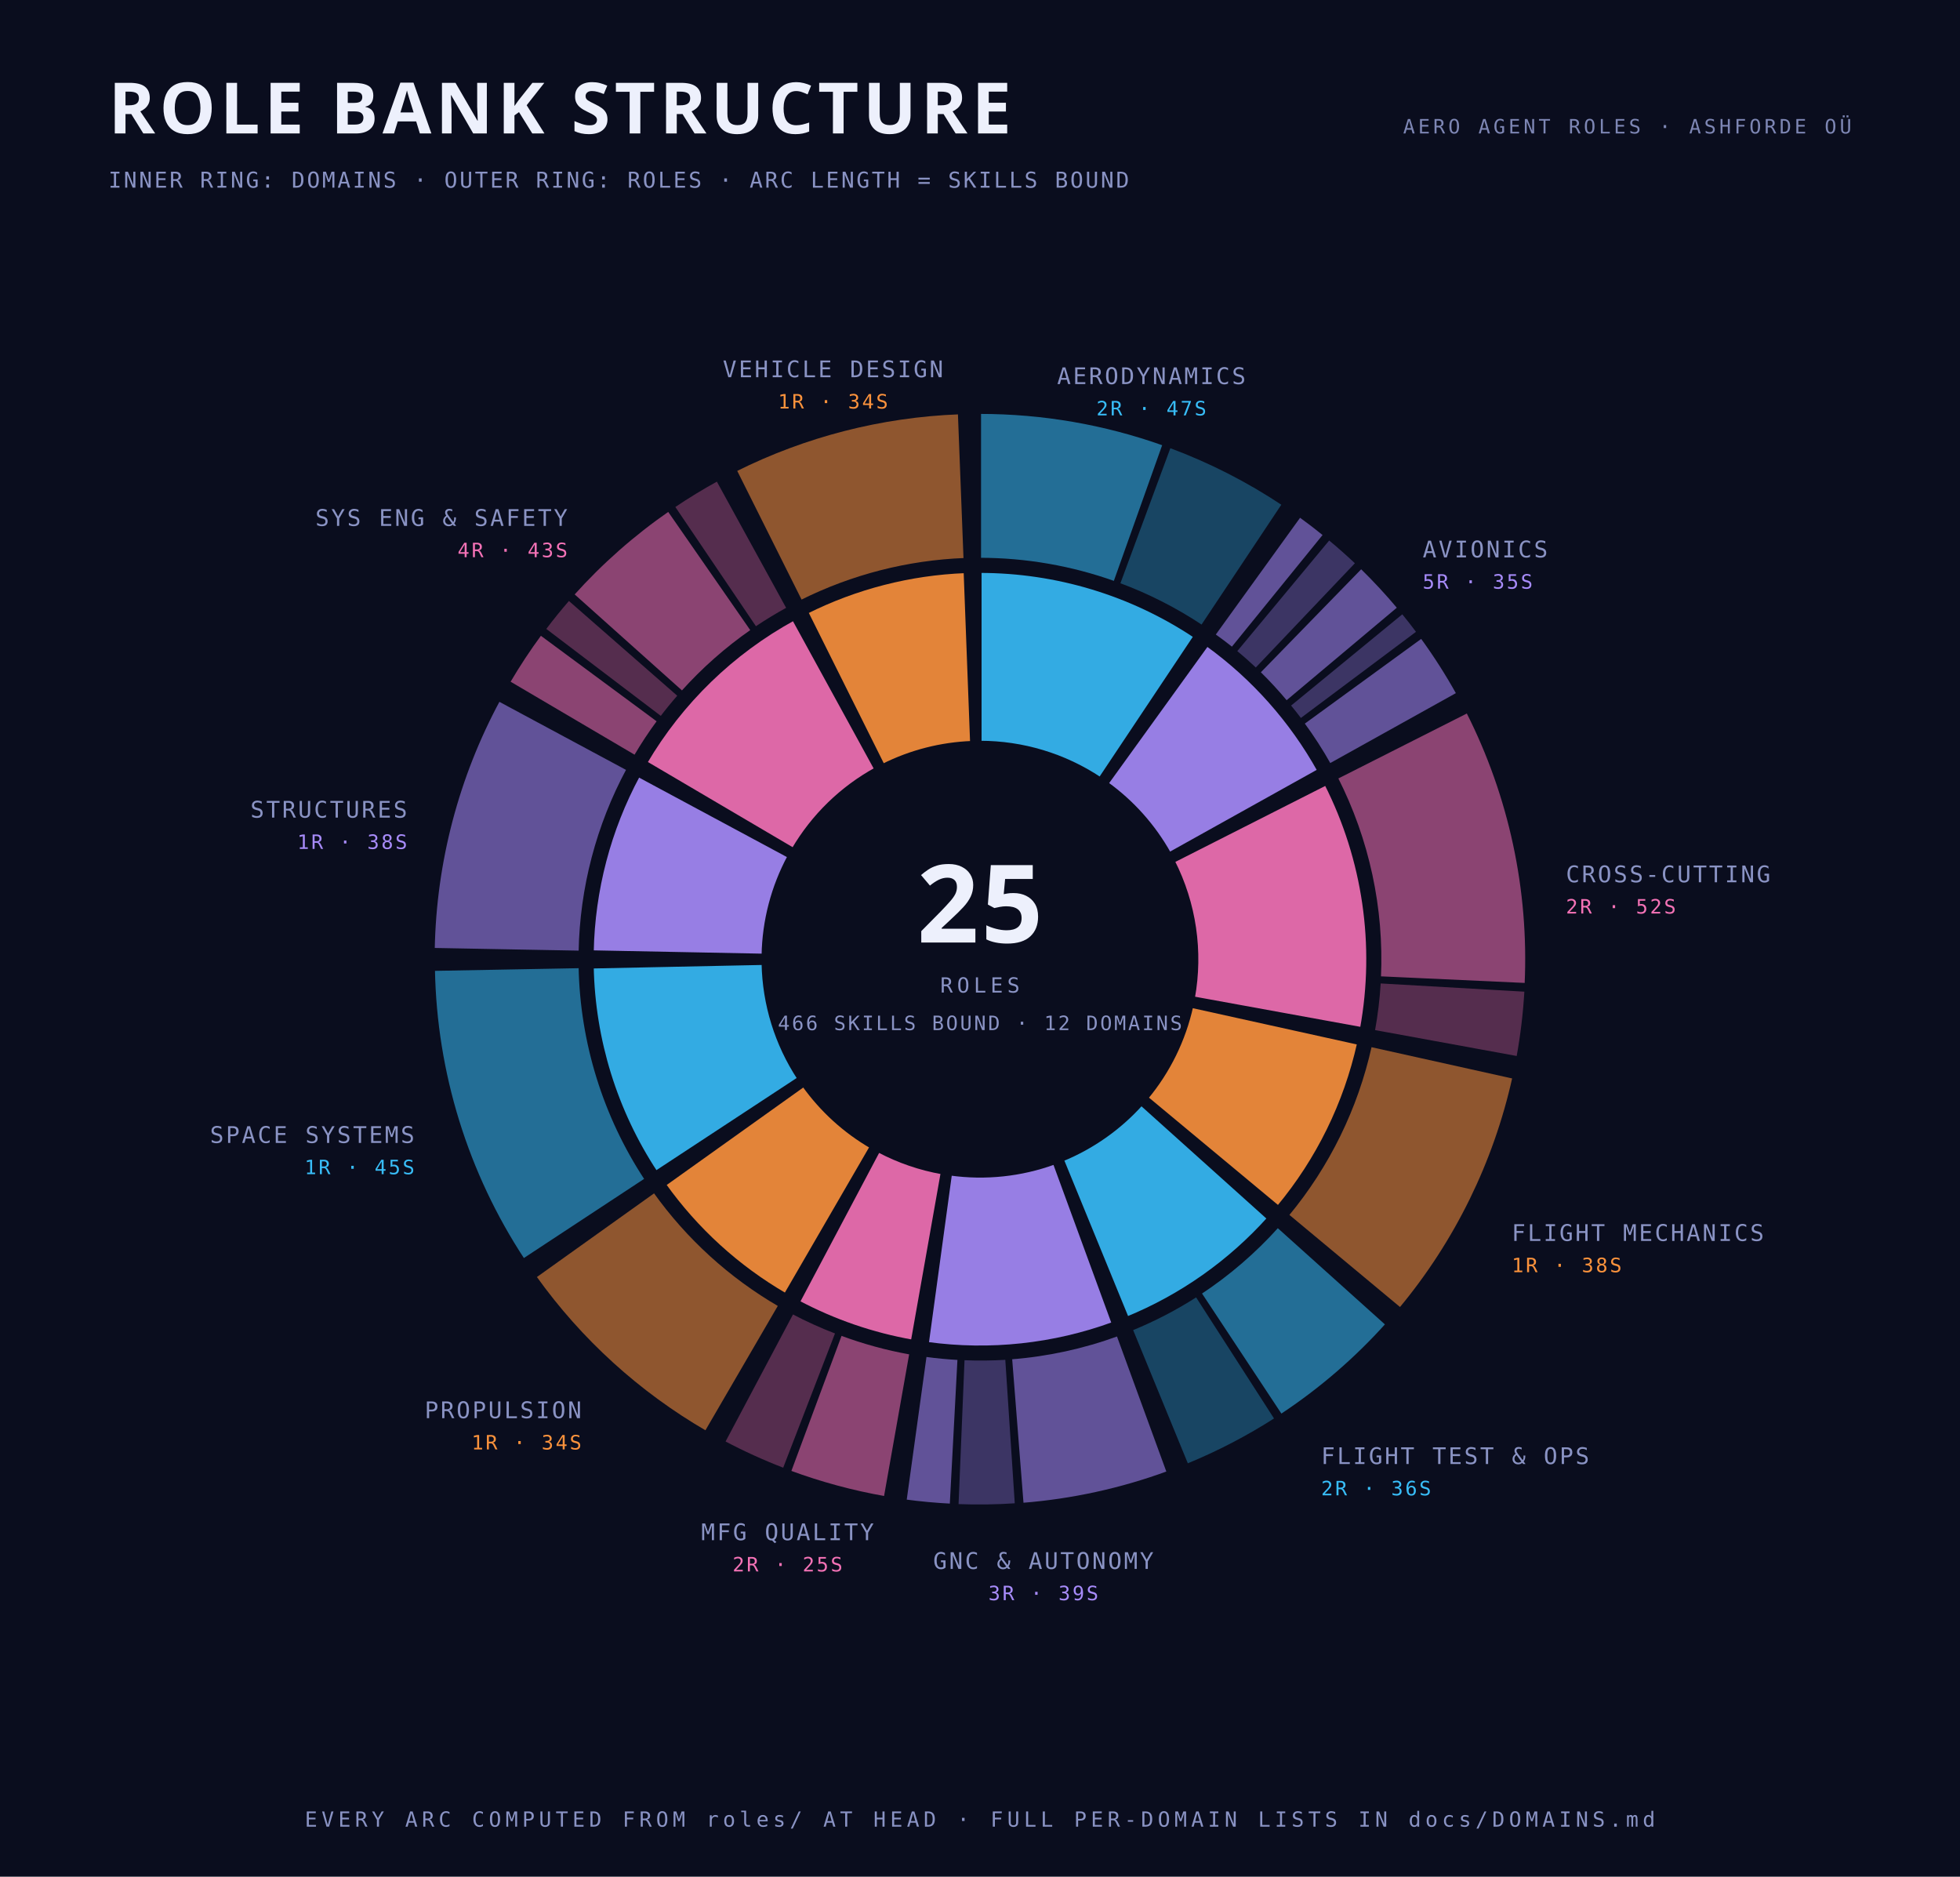
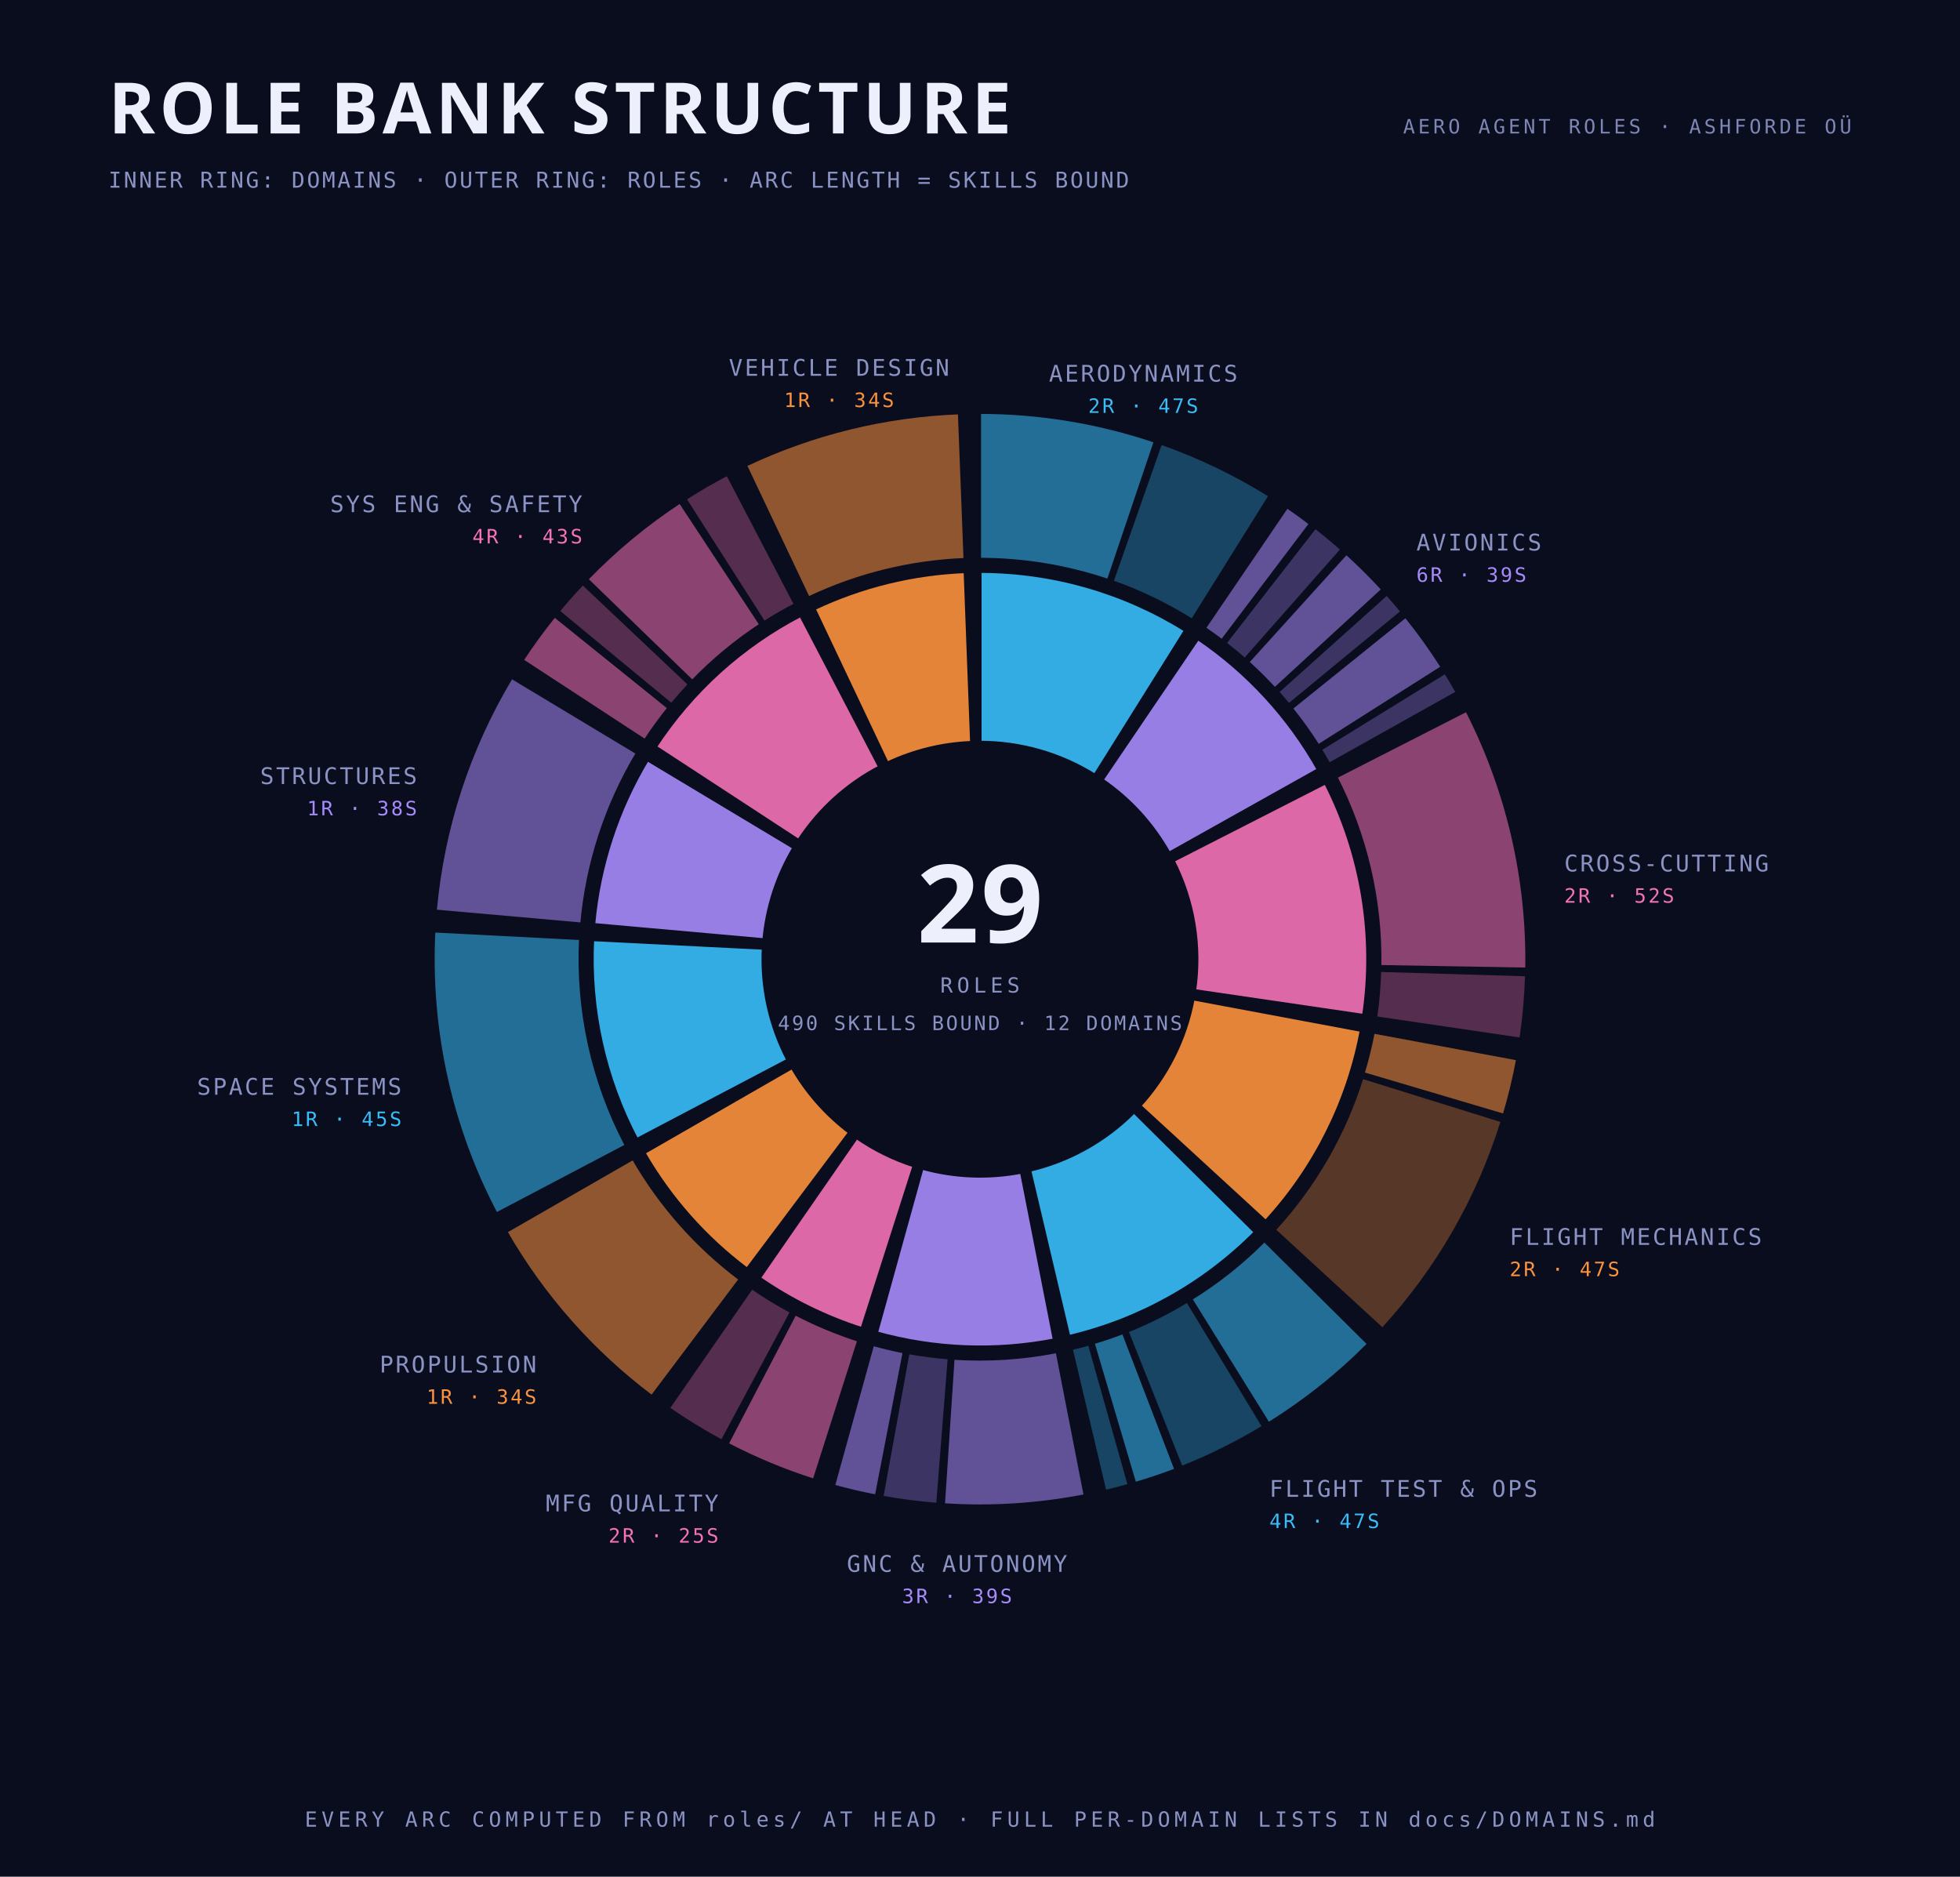
<svg xmlns="http://www.w3.org/2000/svg" width="940" height="900" viewBox="0 0 940 900">
  <style>
    .mono { font-family: "JetBrains Mono", "IBM Plex Mono", "Menlo", monospace; }
    .cond { font-family: "Barlow Condensed", "DIN Condensed", "Arial Narrow", sans-serif; font-weight: 700; text-transform: uppercase; }
  </style>
  <rect width="940" height="900" fill="#0a0d1e" />
-   <path d="M 470.0 274.0 A 186.0 186.0 0 0 1 573.1 305.2 L 527.6 373.4 A 104.0 104.0 0 0 0 470.0 356.0 Z" fill="#38bdf8" fill-opacity="0.9" stroke="#0a0d1e" stroke-width="1.5" />
-   <path d="M 470.0 198.0 A 262.0 262.0 0 0 1 558.0 213.2 L 534.5 279.2 A 192.0 192.0 0 0 0 470.0 268.0 Z" fill="#38bdf8" fill-opacity="0.55" stroke="#0a0d1e" stroke-width="1" />
-   <path d="M 561.0 214.3 A 262.0 262.0 0 0 1 615.2 241.9 L 576.4 300.2 A 192.0 192.0 0 0 0 536.7 280.0 Z" fill="#38bdf8" fill-opacity="0.32" stroke="#0a0d1e" stroke-width="1" />
-   <text class="mono" x="552.2" y="184.2" text-anchor="middle" font-size="11" fill="#8a93c4" letter-spacing="1">AERODYNAMICS</text>
-   <text class="mono" x="552.2" y="199.2" text-anchor="middle" font-size="9.5" fill="#38bdf8" letter-spacing="1">2R · 47S</text>
-   <path d="M 578.9 309.2 A 186.0 186.0 0 0 1 632.5 369.5 L 560.9 409.4 A 104.0 104.0 0 0 0 530.9 375.7 Z" fill="#a78bfa" fill-opacity="0.9" stroke="#0a0d1e" stroke-width="1.5" />
-   <path d="M 623.4 247.6 A 262.0 262.0 0 0 1 635.0 256.5 L 590.9 310.8 A 192.0 192.0 0 0 0 582.4 304.4 Z" fill="#a78bfa" fill-opacity="0.55" stroke="#0a0d1e" stroke-width="1" />
-   <path d="M 637.4 258.5 A 262.0 262.0 0 0 1 650.5 270.1 L 602.3 320.8 A 192.0 192.0 0 0 0 592.7 312.3 Z" fill="#a78bfa" fill-opacity="0.32" stroke="#0a0d1e" stroke-width="1" />
-   <path d="M 652.8 272.3 A 262.0 262.0 0 0 1 670.6 291.5 L 617.0 336.5 A 192.0 192.0 0 0 0 604.0 322.4 Z" fill="#a78bfa" fill-opacity="0.55" stroke="#0a0d1e" stroke-width="1" />
-   <path d="M 672.6 293.9 A 262.0 262.0 0 0 1 679.8 303.1 L 623.8 345.0 A 192.0 192.0 0 0 0 618.5 338.3 Z" fill="#a78bfa" fill-opacity="0.32" stroke="#0a0d1e" stroke-width="1" />
-   <path d="M 681.7 305.7 A 262.0 262.0 0 0 1 698.9 332.6 L 637.8 366.6 A 192.0 192.0 0 0 0 625.1 346.9 Z" fill="#a78bfa" fill-opacity="0.55" stroke="#0a0d1e" stroke-width="1" />
-   <text class="mono" x="682.3" y="267.3" text-anchor="start" font-size="11" fill="#8a93c4" letter-spacing="1">AVIONICS</text>
-   <text class="mono" x="682.3" y="282.3" text-anchor="start" font-size="9.5" fill="#a78bfa" letter-spacing="1">5R · 35S</text>
-   <path d="M 635.9 375.9 A 186.0 186.0 0 0 1 653.0 493.3 L 572.3 478.6 A 104.0 104.0 0 0 0 562.7 413.0 Z" fill="#f472b6" fill-opacity="0.9" stroke="#0a0d1e" stroke-width="1.5" />
-   <path d="M 703.7 341.5 A 262.0 262.0 0 0 1 731.7 471.9 L 661.8 468.7 A 192.0 192.0 0 0 0 641.2 373.1 Z" fill="#f472b6" fill-opacity="0.55" stroke="#0a0d1e" stroke-width="1" />
-   <path d="M 731.6 475.1 A 262.0 262.0 0 0 1 727.8 507.0 L 658.9 494.4 A 192.0 192.0 0 0 0 661.7 471.1 Z" fill="#f472b6" fill-opacity="0.32" stroke="#0a0d1e" stroke-width="1" />
-   <text class="mono" x="751.0" y="423.1" text-anchor="start" font-size="11" fill="#8a93c4" letter-spacing="1">CROSS-CUTTING</text>
-   <text class="mono" x="751.0" y="438.1" text-anchor="start" font-size="9.5" fill="#f472b6" letter-spacing="1">2R · 52S</text>
-   <path d="M 651.6 500.3 A 186.0 186.0 0 0 1 613.0 578.9 L 550.0 526.5 A 104.0 104.0 0 0 0 571.5 482.6 Z" fill="#fb923c" fill-opacity="0.9" stroke="#0a0d1e" stroke-width="1.5" />
-   <path d="M 725.8 516.8 A 262.0 262.0 0 0 1 671.5 627.5 L 617.7 582.7 A 192.0 192.0 0 0 0 657.4 501.6 Z" fill="#fb923c" fill-opacity="0.55" stroke="#0a0d1e" stroke-width="1" />
-   <text class="mono" x="725.0" y="595.1" text-anchor="start" font-size="11" fill="#8a93c4" letter-spacing="1">FLIGHT MECHANICS</text>
-   <text class="mono" x="725.0" y="610.1" text-anchor="start" font-size="9.5" fill="#fb923c" letter-spacing="1">1R · 38S</text>
-   <path d="M 608.4 584.3 A 186.0 186.0 0 0 1 540.6 632.1 L 509.5 556.2 A 104.0 104.0 0 0 0 547.4 529.5 Z" fill="#38bdf8" fill-opacity="0.9" stroke="#0a0d1e" stroke-width="1.5" />
-   <path d="M 664.9 635.1 A 262.0 262.0 0 0 1 614.4 678.6 L 575.8 620.2 A 192.0 192.0 0 0 0 612.8 588.3 Z" fill="#38bdf8" fill-opacity="0.55" stroke="#0a0d1e" stroke-width="1" />
-   <path d="M 611.7 680.4 A 262.0 262.0 0 0 1 569.4 702.4 L 542.8 637.6 A 192.0 192.0 0 0 0 573.8 621.5 Z" fill="#38bdf8" fill-opacity="0.32" stroke="#0a0d1e" stroke-width="1" />
-   <text class="mono" x="633.6" y="702.1" text-anchor="start" font-size="11" fill="#8a93c4" letter-spacing="1">FLIGHT TEST &amp; OPS</text>
-   <text class="mono" x="633.6" y="717.1" text-anchor="start" font-size="9.5" fill="#38bdf8" letter-spacing="1">2R · 36S</text>
-   <path d="M 533.9 634.7 A 186.0 186.0 0 0 1 444.7 644.3 L 455.8 563.0 A 104.0 104.0 0 0 0 505.7 557.7 Z" fill="#a78bfa" fill-opacity="0.9" stroke="#0a0d1e" stroke-width="1.5" />
-   <path d="M 560.0 706.0 A 262.0 262.0 0 0 1 490.4 721.2 L 484.9 651.4 A 192.0 192.0 0 0 0 536.0 640.3 Z" fill="#a78bfa" fill-opacity="0.55" stroke="#0a0d1e" stroke-width="1" />
-   <path d="M 487.2 721.4 A 262.0 262.0 0 0 1 459.2 721.8 L 462.1 651.8 A 192.0 192.0 0 0 0 482.6 651.6 Z" fill="#a78bfa" fill-opacity="0.32" stroke="#0a0d1e" stroke-width="1" />
-   <path d="M 456.0 721.6 A 262.0 262.0 0 0 1 434.3 719.6 L 443.9 650.2 A 192.0 192.0 0 0 0 459.7 651.7 Z" fill="#a78bfa" fill-opacity="0.55" stroke="#0a0d1e" stroke-width="1" />
-   <text class="mono" x="500.4" y="752.4" text-anchor="middle" font-size="11" fill="#8a93c4" letter-spacing="1">GNC &amp; AUTONOMY</text>
-   <text class="mono" x="500.4" y="767.4" text-anchor="middle" font-size="9.5" fill="#a78bfa" letter-spacing="1">3R · 39S</text>
-   <path d="M 437.6 643.2 A 186.0 186.0 0 0 1 382.9 624.4 L 421.3 551.9 A 104.0 104.0 0 0 0 451.9 562.4 Z" fill="#f472b6" fill-opacity="0.9" stroke="#0a0d1e" stroke-width="1.5" />
-   <path d="M 424.4 718.0 A 262.0 262.0 0 0 1 378.9 705.7 L 403.3 640.0 A 192.0 192.0 0 0 0 436.6 649.1 Z" fill="#f472b6" fill-opacity="0.55" stroke="#0a0d1e" stroke-width="1" />
-   <path d="M 375.9 704.5 A 262.0 262.0 0 0 1 347.3 691.5 L 380.1 629.7 A 192.0 192.0 0 0 0 401.1 639.2 Z" fill="#f472b6" fill-opacity="0.32" stroke="#0a0d1e" stroke-width="1" />
-   <text class="mono" x="377.7" y="738.6" text-anchor="middle" font-size="11" fill="#8a93c4" letter-spacing="1">MFG QUALITY</text>
-   <text class="mono" x="377.7" y="753.6" text-anchor="middle" font-size="9.5" fill="#f472b6" letter-spacing="1">2R · 25S</text>
-   <path d="M 376.7 620.9 A 186.0 186.0 0 0 1 318.7 568.1 L 385.4 520.5 A 104.0 104.0 0 0 0 417.8 550.0 Z" fill="#fb923c" fill-opacity="0.9" stroke="#0a0d1e" stroke-width="1.5" />
-   <path d="M 338.5 686.6 A 262.0 262.0 0 0 1 256.8 612.3 L 313.8 571.6 A 192.0 192.0 0 0 0 373.7 626.1 Z" fill="#fb923c" fill-opacity="0.55" stroke="#0a0d1e" stroke-width="1" />
-   <text class="mono" x="278.9" y="680.1" text-anchor="end" font-size="11" fill="#8a93c4" letter-spacing="1">PROPULSION</text>
-   <text class="mono" x="278.9" y="695.1" text-anchor="end" font-size="9.5" fill="#fb923c" letter-spacing="1">1R · 34S</text>
-   <path d="M 314.6 562.2 A 186.0 186.0 0 0 1 284.0 463.7 L 366.0 462.0 A 104.0 104.0 0 0 0 383.1 517.2 Z" fill="#38bdf8" fill-opacity="0.9" stroke="#0a0d1e" stroke-width="1.5" />
-   <path d="M 251.1 604.0 A 262.0 262.0 0 0 1 208.1 465.1 L 278.0 463.8 A 192.0 192.0 0 0 0 309.6 565.5 Z" fill="#38bdf8" fill-opacity="0.55" stroke="#0a0d1e" stroke-width="1" />
-   <text class="mono" x="198.8" y="548.1" text-anchor="end" font-size="11" fill="#8a93c4" letter-spacing="1">SPACE SYSTEMS</text>
-   <text class="mono" x="198.8" y="563.1" text-anchor="end" font-size="9.5" fill="#38bdf8" letter-spacing="1">1R · 45S</text>
-   <path d="M 284.0 456.5 A 186.0 186.0 0 0 1 306.2 371.9 L 378.4 410.7 A 104.0 104.0 0 0 0 366.0 458.1 Z" fill="#a78bfa" fill-opacity="0.9" stroke="#0a0d1e" stroke-width="1.5" />
-   <path d="M 208.0 455.1 A 262.0 262.0 0 0 1 239.3 335.9 L 300.9 369.0 A 192.0 192.0 0 0 0 278.0 456.4 Z" fill="#a78bfa" fill-opacity="0.55" stroke="#0a0d1e" stroke-width="1" />
-   <text class="mono" x="195.3" y="392.1" text-anchor="end" font-size="11" fill="#8a93c4" letter-spacing="1">STRUCTURES</text>
-   <text class="mono" x="195.3" y="407.1" text-anchor="end" font-size="9.5" fill="#a78bfa" letter-spacing="1">1R · 38S</text>
-   <path d="M 309.7 365.7 A 186.0 186.0 0 0 1 380.6 296.9 L 420.0 368.8 A 104.0 104.0 0 0 0 380.4 407.3 Z" fill="#f472b6" fill-opacity="0.9" stroke="#0a0d1e" stroke-width="1.5" />
-   <path d="M 244.2 327.1 A 262.0 262.0 0 0 1 259.3 304.2 L 315.6 345.8 A 192.0 192.0 0 0 0 304.5 362.6 Z" fill="#f472b6" fill-opacity="0.55" stroke="#0a0d1e" stroke-width="1" />
-   <path d="M 261.3 301.7 A 262.0 262.0 0 0 1 272.8 287.5 L 325.5 333.6 A 192.0 192.0 0 0 0 317.0 344.0 Z" fill="#f472b6" fill-opacity="0.32" stroke="#0a0d1e" stroke-width="1" />
-   <path d="M 274.9 285.1 A 262.0 262.0 0 0 1 320.6 244.8 L 360.5 302.3 A 192.0 192.0 0 0 0 327.1 331.8 Z" fill="#f472b6" fill-opacity="0.55" stroke="#0a0d1e" stroke-width="1" />
-   <path d="M 323.2 243.0 A 262.0 262.0 0 0 1 344.0 230.3 L 377.7 291.7 A 192.0 192.0 0 0 0 362.4 301.0 Z" fill="#f472b6" fill-opacity="0.32" stroke="#0a0d1e" stroke-width="1" />
-   <text class="mono" x="272.2" y="252.2" text-anchor="end" font-size="11" fill="#8a93c4" letter-spacing="1">SYS ENG &amp; SAFETY</text>
-   <text class="mono" x="272.2" y="267.2" text-anchor="end" font-size="9.5" fill="#f472b6" letter-spacing="1">4R · 43S</text>
-   <path d="M 386.9 293.6 A 186.0 186.0 0 0 1 462.9 274.1 L 466.0 356.1 A 104.0 104.0 0 0 0 423.5 367.0 Z" fill="#fb923c" fill-opacity="0.9" stroke="#0a0d1e" stroke-width="1.5" />
-   <path d="M 352.9 225.6 A 262.0 262.0 0 0 1 459.9 198.2 L 462.6 268.1 A 192.0 192.0 0 0 0 384.2 288.2 Z" fill="#fb923c" fill-opacity="0.55" stroke="#0a0d1e" stroke-width="1" />
-   <text class="mono" x="399.5" y="180.9" text-anchor="middle" font-size="11" fill="#8a93c4" letter-spacing="1">VEHICLE DESIGN</text>
-   <text class="mono" x="399.5" y="195.9" text-anchor="middle" font-size="9.5" fill="#fb923c" letter-spacing="1">1R · 34S</text>
-   <text class="cond" x="470.0" y="452.0" text-anchor="middle" font-size="52" fill="#edf0fc" letter-spacing="1">25</text>
+   <path d="M 470.0 274.0 A 186.0 186.0 0 0 1 568.6 302.3 L 525.1 371.8 A 104.0 104.0 0 0 0 470.0 356.0 Z" fill="#38bdf8" fill-opacity="0.9" stroke="#0a0d1e" stroke-width="1.5" />
+   <path d="M 470.0 198.0 A 262.0 262.0 0 0 1 553.8 211.8 L 531.4 278.1 A 192.0 192.0 0 0 0 470.0 268.0 Z" fill="#38bdf8" fill-opacity="0.55" stroke="#0a0d1e" stroke-width="1" />
+   <path d="M 556.8 212.8 A 262.0 262.0 0 0 1 608.8 237.8 L 571.7 297.2 A 192.0 192.0 0 0 0 533.6 278.8 Z" fill="#38bdf8" fill-opacity="0.32" stroke="#0a0d1e" stroke-width="1" />
+   <text class="mono" x="548.3" y="183.0" text-anchor="middle" font-size="11" fill="#8a93c4" letter-spacing="1">AERODYNAMICS</text>
+   <text class="mono" x="548.3" y="198.0" text-anchor="middle" font-size="9.5" fill="#38bdf8" letter-spacing="1">2R · 47S</text>
+   <path d="M 574.5 306.2 A 186.0 186.0 0 0 1 632.3 369.1 L 560.7 409.2 A 104.0 104.0 0 0 0 528.5 374.0 Z" fill="#a78bfa" fill-opacity="0.9" stroke="#0a0d1e" stroke-width="1.5" />
+   <path d="M 617.3 243.3 A 262.0 262.0 0 0 1 628.2 251.2 L 586.0 307.0 A 192.0 192.0 0 0 0 577.9 301.2 Z" fill="#a78bfa" fill-opacity="0.55" stroke="#0a0d1e" stroke-width="1" />
+   <path d="M 630.8 253.1 A 262.0 262.0 0 0 1 643.3 263.5 L 597.0 316.0 A 192.0 192.0 0 0 0 587.8 308.4 Z" fill="#a78bfa" fill-opacity="0.32" stroke="#0a0d1e" stroke-width="1" />
+   <path d="M 645.7 265.6 A 262.0 262.0 0 0 1 662.9 282.7 L 611.4 330.1 A 192.0 192.0 0 0 0 598.7 317.5 Z" fill="#a78bfa" fill-opacity="0.55" stroke="#0a0d1e" stroke-width="1" />
+   <path d="M 665.1 285.1 A 262.0 262.0 0 0 1 672.1 293.3 L 618.1 337.8 A 192.0 192.0 0 0 0 613.0 331.8 Z" fill="#a78bfa" fill-opacity="0.32" stroke="#0a0d1e" stroke-width="1" />
+   <path d="M 674.1 295.8 A 262.0 262.0 0 0 1 691.4 319.9 L 632.3 357.4 A 192.0 192.0 0 0 0 619.6 339.7 Z" fill="#a78bfa" fill-opacity="0.55" stroke="#0a0d1e" stroke-width="1" />
+   <path d="M 693.1 322.7 A 262.0 262.0 0 0 1 698.6 332.0 L 637.5 366.2 A 192.0 192.0 0 0 0 633.5 359.4 Z" fill="#a78bfa" fill-opacity="0.32" stroke="#0a0d1e" stroke-width="1" />
+   <text class="mono" x="679.3" y="264.0" text-anchor="start" font-size="11" fill="#8a93c4" letter-spacing="1">AVIONICS</text>
+   <text class="mono" x="679.3" y="279.0" text-anchor="start" font-size="9.5" fill="#a78bfa" letter-spacing="1">6R · 39S</text>
+   <path d="M 635.7 375.4 A 186.0 186.0 0 0 1 654.0 487.0 L 572.9 475.1 A 104.0 104.0 0 0 0 562.6 412.7 Z" fill="#f472b6" fill-opacity="0.9" stroke="#0a0d1e" stroke-width="1.5" />
+   <path d="M 703.3 340.9 A 262.0 262.0 0 0 1 732.0 464.5 L 662.0 463.3 A 192.0 192.0 0 0 0 641.0 372.7 Z" fill="#f472b6" fill-opacity="0.55" stroke="#0a0d1e" stroke-width="1" />
+   <path d="M 731.9 467.7 A 262.0 262.0 0 0 1 729.2 498.1 L 660.0 487.9 A 192.0 192.0 0 0 0 661.9 465.6 Z" fill="#f472b6" fill-opacity="0.32" stroke="#0a0d1e" stroke-width="1" />
+   <text class="mono" x="750.2" y="417.9" text-anchor="start" font-size="11" fill="#8a93c4" letter-spacing="1">CROSS-CUTTING</text>
+   <text class="mono" x="750.2" y="432.9" text-anchor="start" font-size="9.5" fill="#f472b6" letter-spacing="1">2R · 52S</text>
+   <path d="M 652.9 494.1 A 186.0 186.0 0 0 1 607.0 585.8 L 546.6 530.3 A 104.0 104.0 0 0 0 572.2 479.0 Z" fill="#fb923c" fill-opacity="0.9" stroke="#0a0d1e" stroke-width="1.5" />
+   <path d="M 727.6 508.0 A 262.0 262.0 0 0 1 721.2 534.6 L 654.0 514.7 A 192.0 192.0 0 0 0 658.8 495.2 Z" fill="#fb923c" fill-opacity="0.55" stroke="#0a0d1e" stroke-width="1" />
+   <path d="M 720.2 537.7 A 262.0 262.0 0 0 1 663.0 637.2 L 611.4 589.8 A 192.0 192.0 0 0 0 653.4 516.9 Z" fill="#fb923c" fill-opacity="0.32" stroke="#0a0d1e" stroke-width="1" />
+   <text class="mono" x="724.0" y="597.0" text-anchor="start" font-size="11" fill="#8a93c4" letter-spacing="1">FLIGHT MECHANICS</text>
+   <text class="mono" x="724.0" y="612.0" text-anchor="start" font-size="9.5" fill="#fb923c" letter-spacing="1">2R · 47S</text>
+   <path d="M 602.1 590.9 A 186.0 186.0 0 0 1 512.6 641.0 L 493.8 561.2 A 104.0 104.0 0 0 0 543.9 533.2 Z" fill="#38bdf8" fill-opacity="0.9" stroke="#0a0d1e" stroke-width="1.5" />
+   <path d="M 656.1 644.5 A 262.0 262.0 0 0 1 608.4 682.5 L 571.4 623.0 A 192.0 192.0 0 0 0 606.4 595.2 Z" fill="#38bdf8" fill-opacity="0.55" stroke="#0a0d1e" stroke-width="1" />
+   <path d="M 605.7 684.1 A 262.0 262.0 0 0 1 566.7 703.5 L 540.8 638.5 A 192.0 192.0 0 0 0 569.4 624.2 Z" fill="#38bdf8" fill-opacity="0.32" stroke="#0a0d1e" stroke-width="1" />
+   <path d="M 563.7 704.7 A 262.0 262.0 0 0 1 544.4 711.2 L 524.5 644.1 A 192.0 192.0 0 0 0 538.6 639.3 Z" fill="#38bdf8" fill-opacity="0.55" stroke="#0a0d1e" stroke-width="1" />
+   <path d="M 541.3 712.1 A 262.0 262.0 0 0 1 530.1 715.0 L 514.0 646.9 A 192.0 192.0 0 0 0 522.3 644.8 Z" fill="#38bdf8" fill-opacity="0.32" stroke="#0a0d1e" stroke-width="1" />
+   <text class="mono" x="608.8" y="717.8" text-anchor="start" font-size="11" fill="#8a93c4" letter-spacing="1">FLIGHT TEST &amp; OPS</text>
+   <text class="mono" x="608.8" y="732.8" text-anchor="start" font-size="9.5" fill="#38bdf8" letter-spacing="1">4R · 47S</text>
+   <path d="M 505.7 642.6 A 186.0 186.0 0 0 1 420.3 639.2 L 442.2 560.2 A 104.0 104.0 0 0 0 489.9 562.1 Z" fill="#a78bfa" fill-opacity="0.9" stroke="#0a0d1e" stroke-width="1.5" />
+   <path d="M 520.2 717.1 A 262.0 262.0 0 0 1 452.7 721.4 L 457.3 651.6 A 192.0 192.0 0 0 0 506.8 648.4 Z" fill="#a78bfa" fill-opacity="0.55" stroke="#0a0d1e" stroke-width="1" />
+   <path d="M 449.5 721.2 A 262.0 262.0 0 0 1 423.2 717.8 L 435.7 648.9 A 192.0 192.0 0 0 0 455.0 651.4 Z" fill="#a78bfa" fill-opacity="0.32" stroke="#0a0d1e" stroke-width="1" />
+   <path d="M 420.1 717.2 A 262.0 262.0 0 0 1 400.0 712.5 L 418.7 645.0 A 192.0 192.0 0 0 0 433.4 648.5 Z" fill="#a78bfa" fill-opacity="0.55" stroke="#0a0d1e" stroke-width="1" />
+   <text class="mono" x="459.0" y="753.8" text-anchor="middle" font-size="11" fill="#8a93c4" letter-spacing="1">GNC &amp; AUTONOMY</text>
+   <text class="mono" x="459.0" y="768.8" text-anchor="middle" font-size="9.5" fill="#a78bfa" letter-spacing="1">3R · 39S</text>
+   <path d="M 413.4 637.2 A 186.0 186.0 0 0 1 364.1 612.9 L 410.8 545.5 A 104.0 104.0 0 0 0 438.4 559.1 Z" fill="#f472b6" fill-opacity="0.9" stroke="#0a0d1e" stroke-width="1.5" />
+   <path d="M 390.3 709.6 A 262.0 262.0 0 0 1 349.0 692.4 L 381.4 630.3 A 192.0 192.0 0 0 0 411.6 642.9 Z" fill="#f472b6" fill-opacity="0.55" stroke="#0a0d1e" stroke-width="1" />
+   <path d="M 346.2 690.9 A 262.0 262.0 0 0 1 320.8 675.3 L 360.6 617.8 A 192.0 192.0 0 0 0 379.3 629.2 Z" fill="#f472b6" fill-opacity="0.32" stroke="#0a0d1e" stroke-width="1" />
+   <text class="mono" x="344.6" y="724.8" text-anchor="end" font-size="11" fill="#8a93c4" letter-spacing="1">MFG QUALITY</text>
+   <text class="mono" x="344.6" y="739.8" text-anchor="end" font-size="9.5" fill="#f472b6" letter-spacing="1">2R · 25S</text>
+   <path d="M 358.3 608.7 A 186.0 186.0 0 0 1 308.8 552.8 L 379.9 511.9 A 104.0 104.0 0 0 0 407.5 543.1 Z" fill="#fb923c" fill-opacity="0.9" stroke="#0a0d1e" stroke-width="1.5" />
+   <path d="M 312.6 669.5 A 262.0 262.0 0 0 1 242.9 590.7 L 303.6 555.8 A 192.0 192.0 0 0 0 354.7 613.5 Z" fill="#fb923c" fill-opacity="0.55" stroke="#0a0d1e" stroke-width="1" />
+   <text class="mono" x="257.3" y="658.2" text-anchor="end" font-size="11" fill="#8a93c4" letter-spacing="1">PROPULSION</text>
+   <text class="mono" x="257.3" y="673.2" text-anchor="end" font-size="9.5" fill="#fb923c" letter-spacing="1">1R · 34S</text>
+   <path d="M 305.4 546.5 A 186.0 186.0 0 0 1 284.2 450.6 L 366.1 454.7 A 104.0 104.0 0 0 0 377.9 508.4 Z" fill="#38bdf8" fill-opacity="0.9" stroke="#0a0d1e" stroke-width="1.5" />
+   <path d="M 238.1 581.9 A 262.0 262.0 0 0 1 208.3 446.7 L 278.2 450.3 A 192.0 192.0 0 0 0 300.1 549.3 Z" fill="#38bdf8" fill-opacity="0.55" stroke="#0a0d1e" stroke-width="1" />
+   <text class="mono" x="192.6" y="525.0" text-anchor="end" font-size="11" fill="#8a93c4" letter-spacing="1">SPACE SYSTEMS</text>
+   <text class="mono" x="192.6" y="540.0" text-anchor="end" font-size="9.5" fill="#38bdf8" letter-spacing="1">1R · 45S</text>
+   <path d="M 284.7 443.4 A 186.0 186.0 0 0 1 310.5 364.3 L 380.8 406.5 A 104.0 104.0 0 0 0 366.4 450.7 Z" fill="#a78bfa" fill-opacity="0.9" stroke="#0a0d1e" stroke-width="1.5" />
+   <path d="M 209.0 436.7 A 262.0 262.0 0 0 1 245.4 325.1 L 305.4 361.2 A 192.0 192.0 0 0 0 278.8 442.9 Z" fill="#a78bfa" fill-opacity="0.55" stroke="#0a0d1e" stroke-width="1" />
+   <text class="mono" x="200.0" y="376.0" text-anchor="end" font-size="11" fill="#8a93c4" letter-spacing="1">STRUCTURES</text>
+   <text class="mono" x="200.0" y="391.0" text-anchor="end" font-size="9.5" fill="#a78bfa" letter-spacing="1">1R · 38S</text>
+   <path d="M 314.3 358.2 A 186.0 186.0 0 0 1 384.0 295.1 L 421.9 367.8 A 104.0 104.0 0 0 0 383.0 403.1 Z" fill="#f472b6" fill-opacity="0.9" stroke="#0a0d1e" stroke-width="1.5" />
+   <path d="M 250.7 316.6 A 262.0 262.0 0 0 1 266.0 295.6 L 320.5 339.5 A 192.0 192.0 0 0 0 309.3 354.9 Z" fill="#f472b6" fill-opacity="0.55" stroke="#0a0d1e" stroke-width="1" />
+   <path d="M 268.0 293.1 A 262.0 262.0 0 0 1 279.5 280.1 L 330.4 328.2 A 192.0 192.0 0 0 0 322.0 337.7 Z" fill="#f472b6" fill-opacity="0.32" stroke="#0a0d1e" stroke-width="1" />
+   <path d="M 281.7 277.8 A 262.0 262.0 0 0 1 326.1 241.0 L 364.6 299.5 A 192.0 192.0 0 0 0 332.0 326.5 Z" fill="#f472b6" fill-opacity="0.55" stroke="#0a0d1e" stroke-width="1" />
+   <path d="M 328.8 239.3 A 262.0 262.0 0 0 1 348.8 227.7 L 381.2 289.8 A 192.0 192.0 0 0 0 366.5 298.3 Z" fill="#f472b6" fill-opacity="0.32" stroke="#0a0d1e" stroke-width="1" />
+   <text class="mono" x="279.3" y="245.6" text-anchor="end" font-size="11" fill="#8a93c4" letter-spacing="1">SYS ENG &amp; SAFETY</text>
+   <text class="mono" x="279.3" y="260.6" text-anchor="end" font-size="9.5" fill="#f472b6" letter-spacing="1">4R · 43S</text>
+   <path d="M 390.4 291.9 A 186.0 186.0 0 0 1 462.9 274.1 L 466.0 356.1 A 104.0 104.0 0 0 0 425.5 366.0 Z" fill="#fb923c" fill-opacity="0.9" stroke="#0a0d1e" stroke-width="1.5" />
+   <path d="M 357.8 223.2 A 262.0 262.0 0 0 1 459.9 198.2 L 462.6 268.1 A 192.0 192.0 0 0 0 387.8 286.5 Z" fill="#fb923c" fill-opacity="0.55" stroke="#0a0d1e" stroke-width="1" />
+   <text class="mono" x="402.4" y="180.2" text-anchor="middle" font-size="11" fill="#8a93c4" letter-spacing="1">VEHICLE DESIGN</text>
+   <text class="mono" x="402.4" y="195.2" text-anchor="middle" font-size="9.5" fill="#fb923c" letter-spacing="1">1R · 34S</text>
+   <text class="cond" x="470.0" y="452.0" text-anchor="middle" font-size="52" fill="#edf0fc" letter-spacing="1">29</text>
  <text class="mono" x="470.0" y="476.0" text-anchor="middle" font-size="10" fill="#8a93c4" letter-spacing="2">ROLES</text>
-   <text class="mono" x="470.0" y="494.0" text-anchor="middle" font-size="9.5" fill="#8a93c4" letter-spacing="1">466 SKILLS BOUND · 12 DOMAINS</text>
+   <text class="mono" x="470.0" y="494.0" text-anchor="middle" font-size="9.5" fill="#8a93c4" letter-spacing="1">490 SKILLS BOUND · 12 DOMAINS</text>
  <text class="cond" x="52.0" y="64.0" text-anchor="start" font-size="34" fill="#edf0fc" letter-spacing="2">ROLE BANK STRUCTURE</text>
  <text class="mono" x="52.0" y="90.0" text-anchor="start" font-size="10.5" fill="#8a93c4" letter-spacing="1">INNER RING: DOMAINS · OUTER RING: ROLES · ARC LENGTH = SKILLS BOUND</text>
  <text class="mono" x="470.0" y="876.0" text-anchor="middle" font-size="10" fill="#8a93c4" letter-spacing="2">EVERY ARC COMPUTED FROM roles/ AT HEAD · FULL PER-DOMAIN LISTS IN docs/DOMAINS.md</text>
  <text class="mono" x="888.0" y="64.0" text-anchor="end" font-size="9.5" fill="#8a93c4" letter-spacing="1.5" opacity="0.9">AERO AGENT ROLES · ASHFORDE OÜ</text>
</svg>
